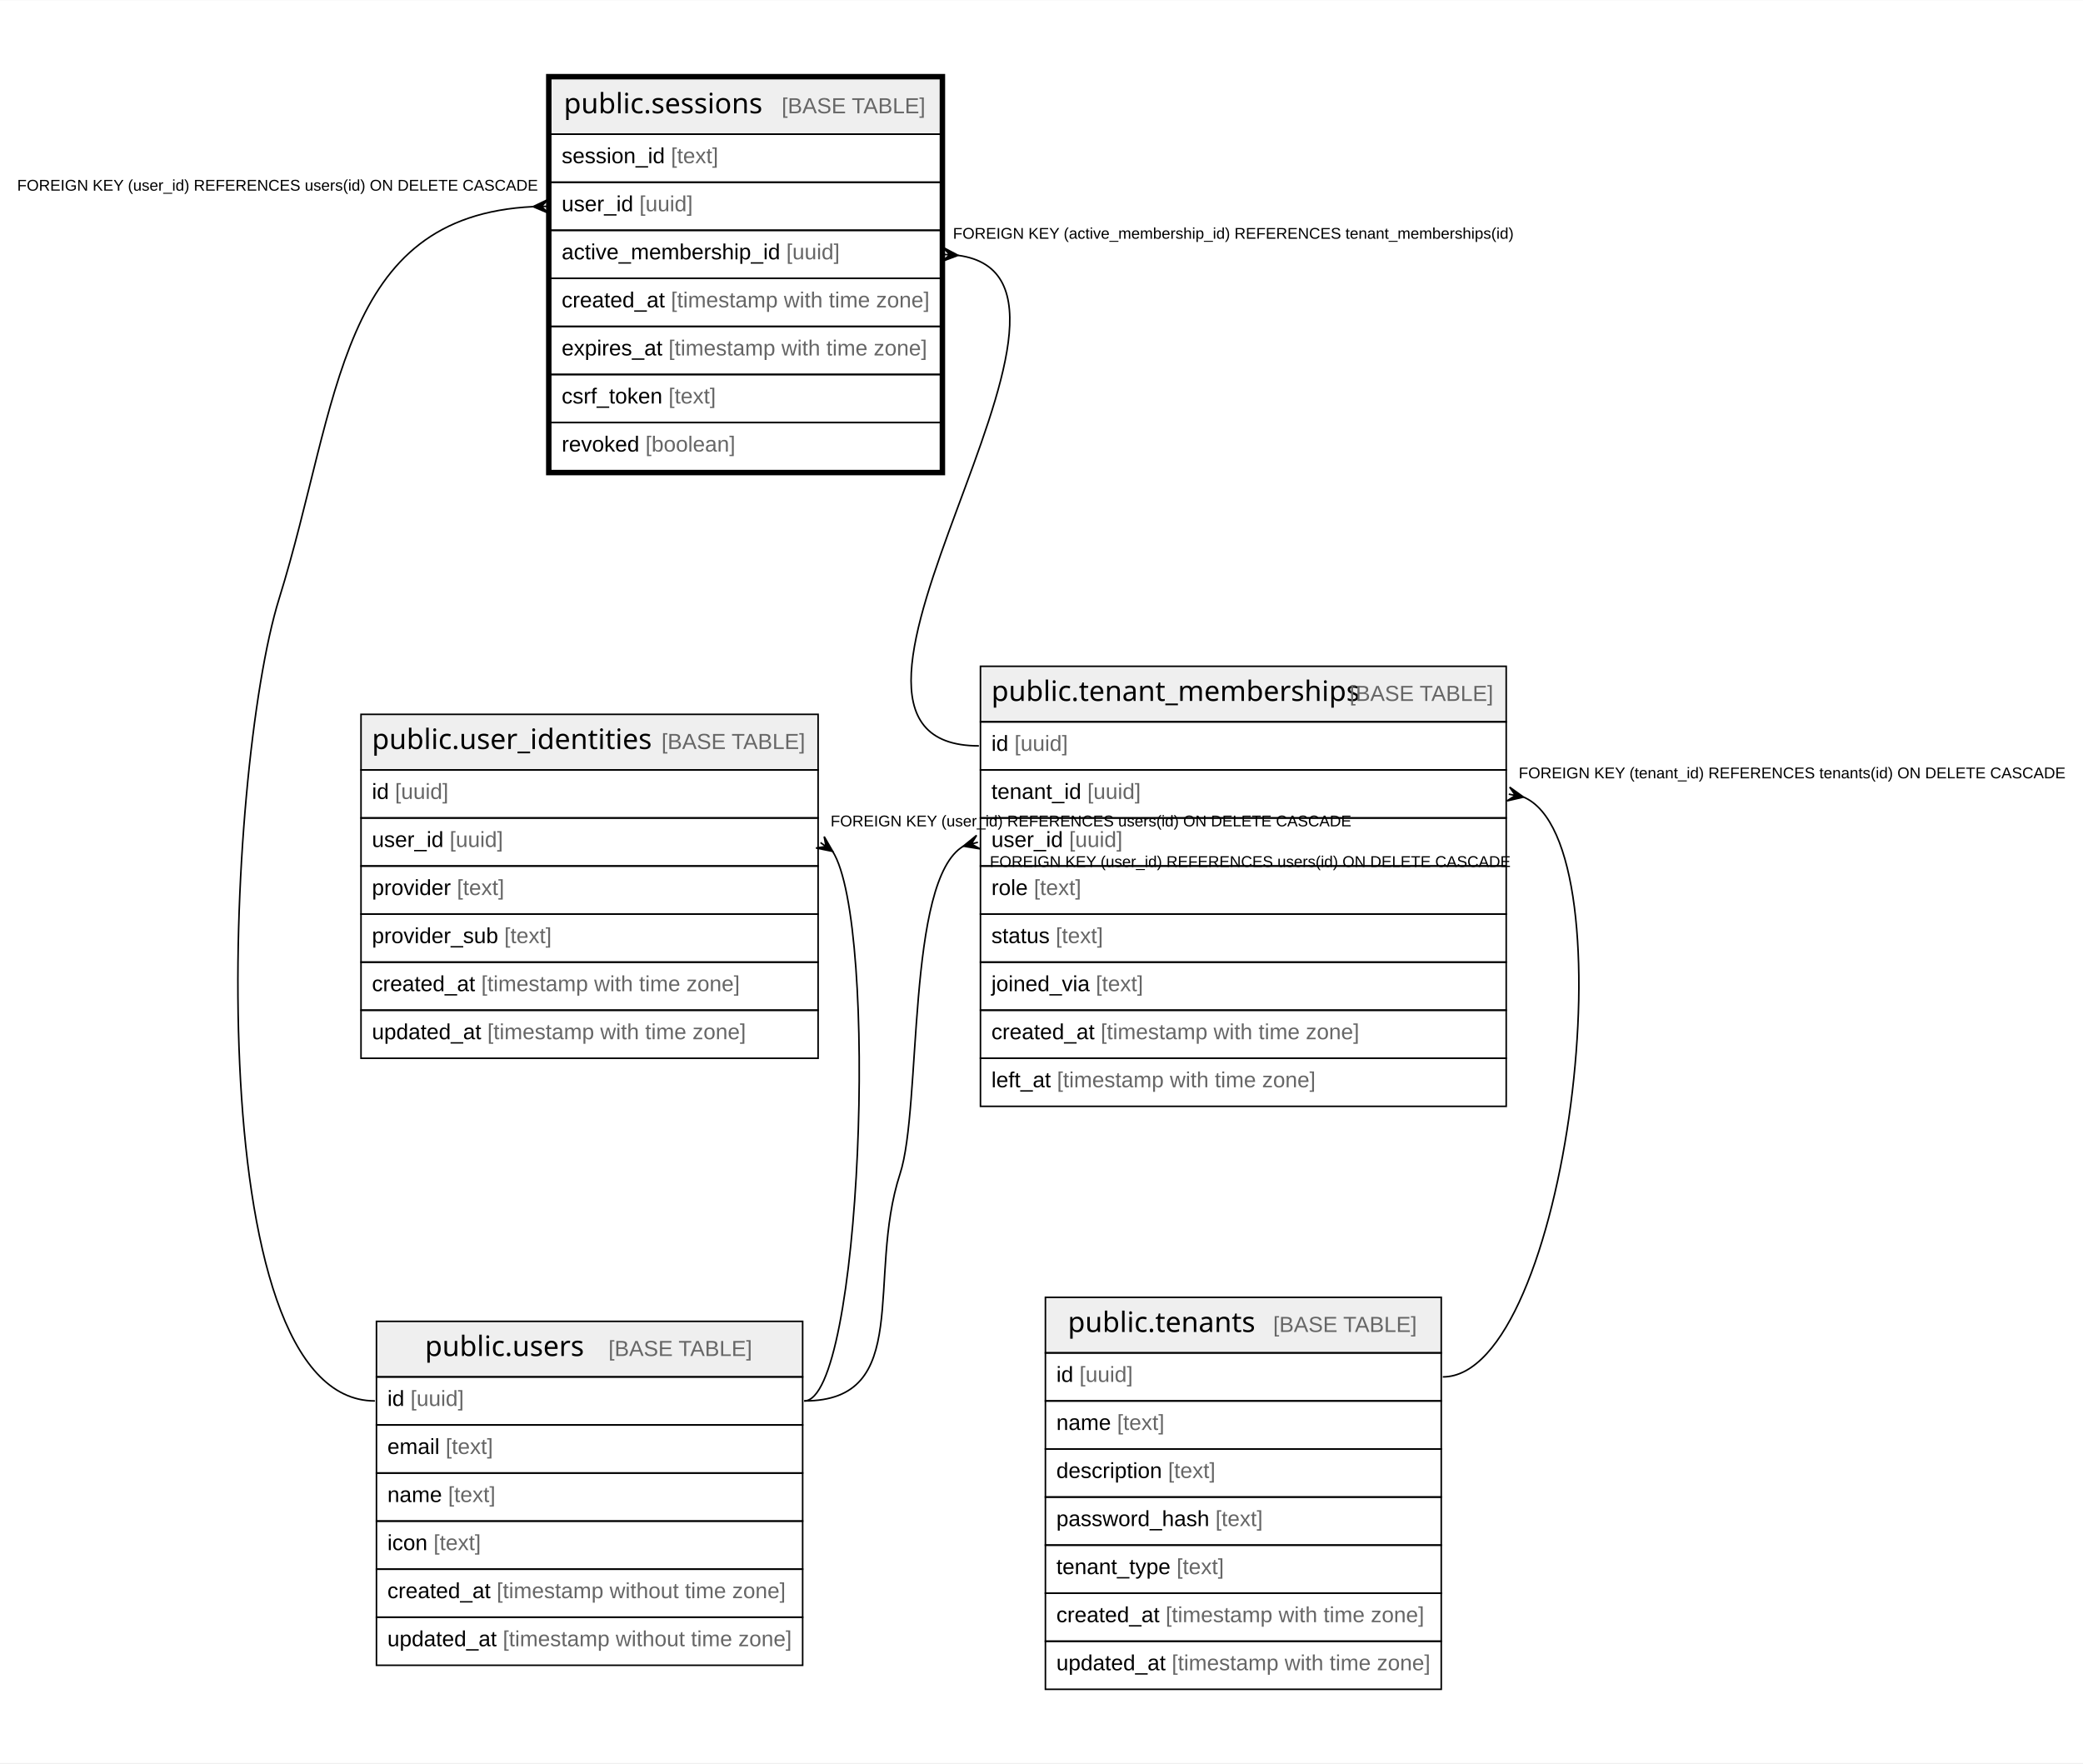
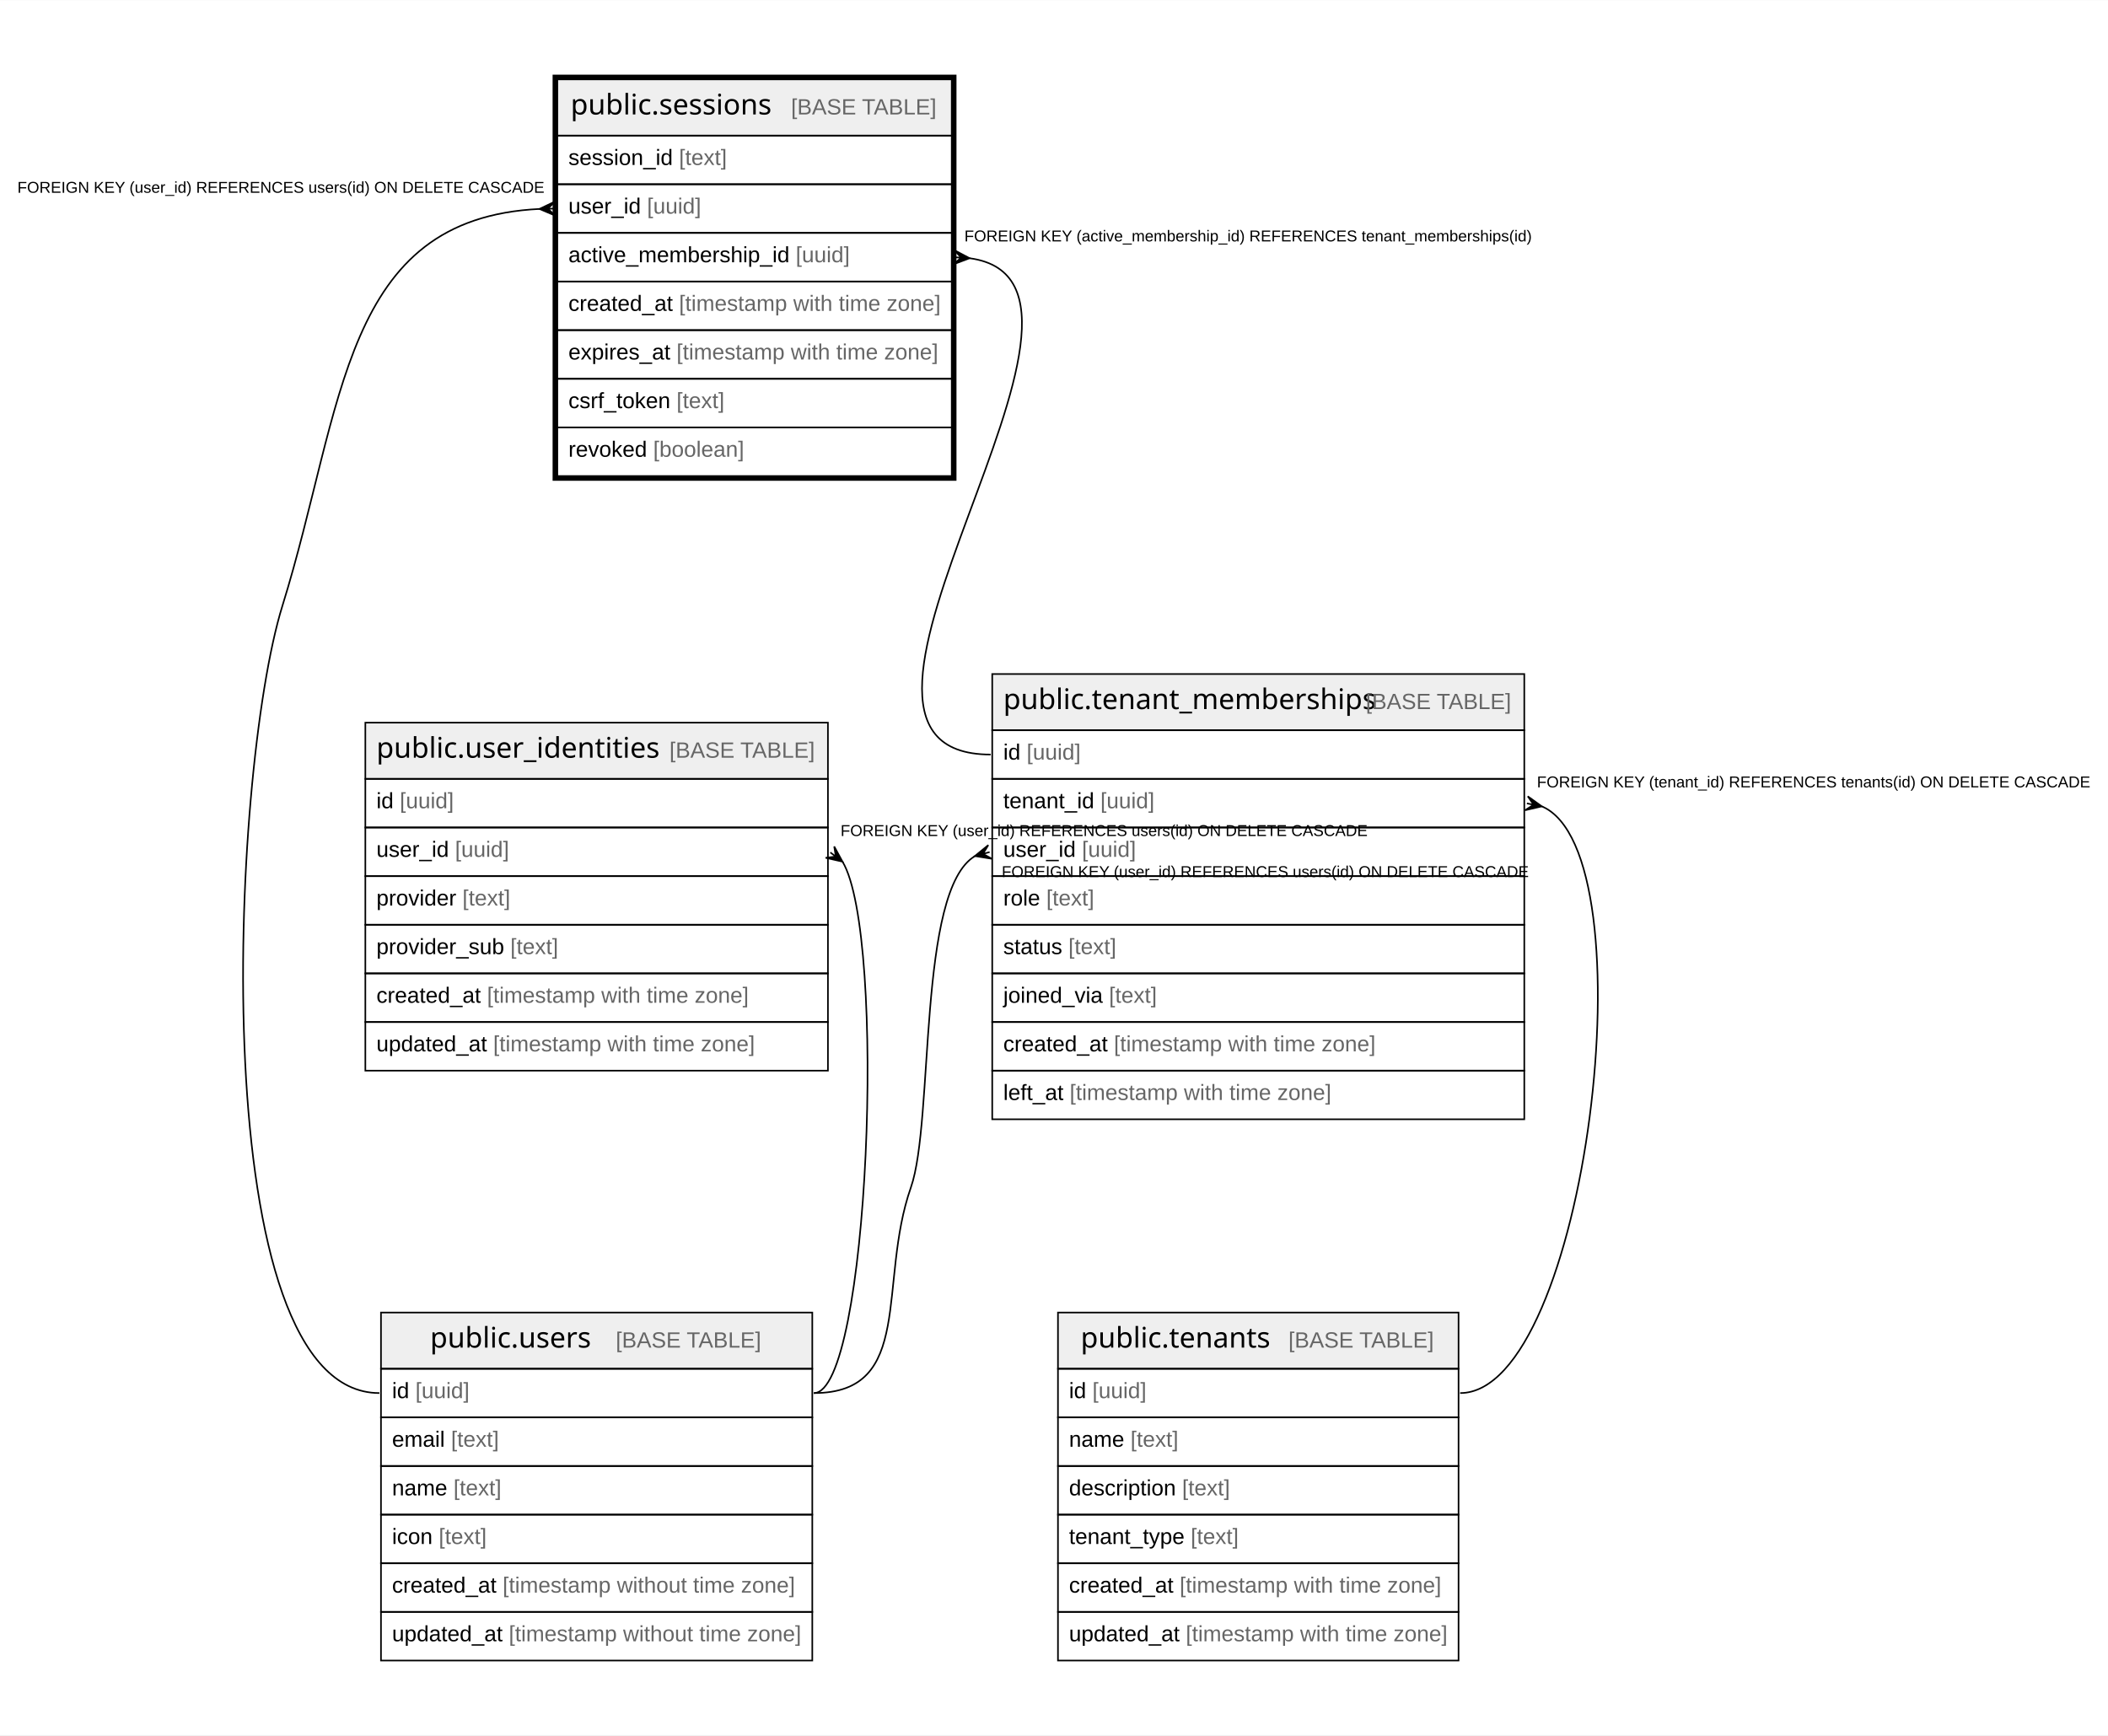
- <svg xmlns="http://www.w3.org/2000/svg" width="1335pt" height="1130pt" viewBox="0.00 0.00 1334.98 1129.60">
-   <g id="graph0" class="graph" transform="scale(1 1) rotate(0) translate(4 1125.6)">
-     <polygon fill="white" stroke="none" points="-4,4 -4,-1125.6 1330.98,-1125.6 1330.98,4 -4,4" />
+ <svg xmlns="http://www.w3.org/2000/svg" width="1335pt" height="1099pt" viewBox="0.00 0.00 1334.98 1098.80">
+   <g id="graph0" class="graph" transform="scale(1 1) rotate(0) translate(4 1094.8)">
+     <polygon fill="white" stroke="none" points="-4,4 -4,-1094.8 1330.98,-1094.8 1330.98,4 -4,4" />
    <g id="node1" class="node">
-       <polygon fill="#efefef" stroke="none" points="348.96,-1039.8 348.96,-1075.4 598.73,-1075.4 598.73,-1039.8 348.96,-1039.8" />
-       <polygon fill="none" stroke="black" points="348.96,-1039.8 348.96,-1075.4 598.73,-1075.4 598.73,-1039.8 348.96,-1039.8" />
-       <text text-anchor="start" x="357.35" y="-1053.2" font-family="Arial Bold" font-size="18.00">public.sessions</text>
-       <text text-anchor="start" x="465.85" y="-1053.2" font-family="Arial" font-size="14.00">    </text>
-       <text text-anchor="start" x="496.97" y="-1053.2" font-family="Arial" font-size="14.00" fill="#666666">[BASE TABLE]</text>
-       <polygon fill="none" stroke="black" points="348.96,-1009 348.96,-1039.8 598.73,-1039.8 598.73,-1009 348.96,-1009" />
-       <text text-anchor="start" x="355.96" y="-1021.2" font-family="Arial" font-size="14.00">session_id </text>
-       <text text-anchor="start" x="426" y="-1021.2" font-family="Arial" font-size="14.00" fill="#666666">[text]</text>
+       <polygon fill="#efefef" stroke="none" points="348.96,-1009 348.96,-1044.6 598.73,-1044.6 598.73,-1009 348.96,-1009" />
+       <polygon fill="none" stroke="black" points="348.96,-1009 348.96,-1044.6 598.73,-1044.6 598.73,-1009 348.96,-1009" />
+       <text text-anchor="start" x="357.35" y="-1022.4" font-family="Arial Bold" font-size="18.00">public.sessions</text>
+       <text text-anchor="start" x="465.85" y="-1022.4" font-family="Arial" font-size="14.00">    </text>
+       <text text-anchor="start" x="496.97" y="-1022.4" font-family="Arial" font-size="14.00" fill="#666666">[BASE TABLE]</text>
      <polygon fill="none" stroke="black" points="348.96,-978.2 348.96,-1009 598.73,-1009 598.73,-978.2 348.96,-978.2" />
-       <text text-anchor="start" x="355.96" y="-990.4" font-family="Arial" font-size="14.00">user_id </text>
-       <text text-anchor="start" x="405.77" y="-990.4" font-family="Arial" font-size="14.00" fill="#666666">[uuid]</text>
+       <text text-anchor="start" x="355.96" y="-990.4" font-family="Arial" font-size="14.00">session_id </text>
+       <text text-anchor="start" x="426" y="-990.4" font-family="Arial" font-size="14.00" fill="#666666">[text]</text>
      <polygon fill="none" stroke="black" points="348.96,-947.4 348.96,-978.2 598.73,-978.2 598.73,-947.4 348.96,-947.4" />
-       <text text-anchor="start" x="355.96" y="-959.6" font-family="Arial" font-size="14.00">active_membership_id </text>
-       <text text-anchor="start" x="499.92" y="-959.6" font-family="Arial" font-size="14.00" fill="#666666">[uuid]</text>
+       <text text-anchor="start" x="355.96" y="-959.6" font-family="Arial" font-size="14.00">user_id </text>
+       <text text-anchor="start" x="405.77" y="-959.6" font-family="Arial" font-size="14.00" fill="#666666">[uuid]</text>
      <polygon fill="none" stroke="black" points="348.96,-916.6 348.96,-947.4 598.73,-947.4 598.73,-916.6 348.96,-916.6" />
-       <text text-anchor="start" x="355.96" y="-928.8" font-family="Arial" font-size="14.00">created_at </text>
-       <text text-anchor="start" x="426.01" y="-928.8" font-family="Arial" font-size="14.00" fill="#666666">[timestamp with time zone]</text>
+       <text text-anchor="start" x="355.96" y="-928.8" font-family="Arial" font-size="14.00">active_membership_id </text>
+       <text text-anchor="start" x="499.92" y="-928.8" font-family="Arial" font-size="14.00" fill="#666666">[uuid]</text>
      <polygon fill="none" stroke="black" points="348.96,-885.8 348.96,-916.6 598.73,-916.6 598.73,-885.8 348.96,-885.8" />
-       <text text-anchor="start" x="355.96" y="-898" font-family="Arial" font-size="14.00">expires_at </text>
-       <text text-anchor="start" x="424.44" y="-898" font-family="Arial" font-size="14.00" fill="#666666">[timestamp with time zone]</text>
+       <text text-anchor="start" x="355.96" y="-898" font-family="Arial" font-size="14.00">created_at </text>
+       <text text-anchor="start" x="426.01" y="-898" font-family="Arial" font-size="14.00" fill="#666666">[timestamp with time zone]</text>
      <polygon fill="none" stroke="black" points="348.96,-855 348.96,-885.8 598.73,-885.8 598.73,-855 348.96,-855" />
-       <text text-anchor="start" x="355.96" y="-867.2" font-family="Arial" font-size="14.00">csrf_token </text>
-       <text text-anchor="start" x="424.44" y="-867.2" font-family="Arial" font-size="14.00" fill="#666666">[text]</text>
+       <text text-anchor="start" x="355.96" y="-867.2" font-family="Arial" font-size="14.00">expires_at </text>
+       <text text-anchor="start" x="424.44" y="-867.2" font-family="Arial" font-size="14.00" fill="#666666">[timestamp with time zone]</text>
      <polygon fill="none" stroke="black" points="348.96,-824.2 348.96,-855 598.73,-855 598.73,-824.2 348.96,-824.2" />
-       <text text-anchor="start" x="355.96" y="-836.4" font-family="Arial" font-size="14.00">revoked </text>
-       <text text-anchor="start" x="409.66" y="-836.4" font-family="Arial" font-size="14.00" fill="#666666">[boolean]</text>
-       <polygon fill="none" stroke="black" stroke-width="3" points="347.46,-822.7 347.46,-1076.9 600.23,-1076.9 600.23,-822.7 347.46,-822.7" />
+       <text text-anchor="start" x="355.96" y="-836.4" font-family="Arial" font-size="14.00">csrf_token </text>
+       <text text-anchor="start" x="424.44" y="-836.4" font-family="Arial" font-size="14.00" fill="#666666">[text]</text>
+       <polygon fill="none" stroke="black" points="348.96,-793.4 348.96,-824.2 598.73,-824.2 598.73,-793.4 348.96,-793.4" />
+       <text text-anchor="start" x="355.96" y="-805.6" font-family="Arial" font-size="14.00">revoked </text>
+       <text text-anchor="start" x="409.66" y="-805.6" font-family="Arial" font-size="14.00" fill="#666666">[boolean]</text>
+       <polygon fill="none" stroke="black" stroke-width="3" points="347.46,-791.9 347.46,-1046.1 600.23,-1046.1 600.23,-791.9 347.46,-791.9" />
    </g>
    <g id="node2" class="node">
-       <polygon fill="#efefef" stroke="none" points="237.27,-243.4 237.27,-279 510.42,-279 510.42,-243.4 237.27,-243.4" />
-       <polygon fill="none" stroke="black" points="237.27,-243.4 237.27,-279 510.42,-279 510.42,-243.4 237.27,-243.4" />
-       <text text-anchor="start" x="268.36" y="-256.8" font-family="Arial Bold" font-size="18.00">public.users</text>
-       <text text-anchor="start" x="354.84" y="-256.8" font-family="Arial" font-size="14.00">    </text>
-       <text text-anchor="start" x="385.96" y="-256.8" font-family="Arial" font-size="14.00" fill="#666666">[BASE TABLE]</text>
-       <polygon fill="none" stroke="black" points="237.27,-212.6 237.27,-243.4 510.42,-243.4 510.42,-212.6 237.27,-212.6" />
-       <text text-anchor="start" x="244.27" y="-224.8" font-family="Arial" font-size="14.00">id </text>
-       <text text-anchor="start" x="259.06" y="-224.8" font-family="Arial" font-size="14.00" fill="#666666">[uuid]</text>
-       <polygon fill="none" stroke="black" points="237.27,-181.8 237.27,-212.6 510.42,-212.6 510.42,-181.8 237.27,-181.8" />
-       <text text-anchor="start" x="244.27" y="-194" font-family="Arial" font-size="14.00">email </text>
-       <text text-anchor="start" x="281.62" y="-194" font-family="Arial" font-size="14.00" fill="#666666">[text]</text>
-       <polygon fill="none" stroke="black" points="237.27,-151 237.27,-181.8 510.42,-181.8 510.42,-151 237.27,-151" />
-       <text text-anchor="start" x="244.27" y="-163.2" font-family="Arial" font-size="14.00">name </text>
-       <text text-anchor="start" x="283.18" y="-163.2" font-family="Arial" font-size="14.00" fill="#666666">[text]</text>
-       <polygon fill="none" stroke="black" points="237.27,-120.2 237.27,-151 510.42,-151 510.42,-120.2 237.27,-120.2" />
-       <text text-anchor="start" x="244.27" y="-132.4" font-family="Arial" font-size="14.00">icon </text>
-       <text text-anchor="start" x="273.85" y="-132.4" font-family="Arial" font-size="14.00" fill="#666666">[text]</text>
-       <polygon fill="none" stroke="black" points="237.27,-89.4 237.27,-120.2 510.42,-120.2 510.42,-89.4 237.27,-89.4" />
-       <text text-anchor="start" x="244.27" y="-101.6" font-family="Arial" font-size="14.00">created_at </text>
-       <text text-anchor="start" x="314.32" y="-101.6" font-family="Arial" font-size="14.00" fill="#666666">[timestamp without time zone]</text>
-       <polygon fill="none" stroke="black" points="237.27,-58.6 237.27,-89.4 510.42,-89.4 510.42,-58.6 237.27,-58.6" />
-       <text text-anchor="start" x="244.27" y="-70.8" font-family="Arial" font-size="14.00">updated_at </text>
-       <text text-anchor="start" x="318.23" y="-70.8" font-family="Arial" font-size="14.00" fill="#666666">[timestamp without time zone]</text>
+       <polygon fill="#efefef" stroke="none" points="237.27,-228 237.27,-263.6 510.42,-263.6 510.42,-228 237.27,-228" />
+       <polygon fill="none" stroke="black" points="237.27,-228 237.27,-263.6 510.42,-263.6 510.42,-228 237.27,-228" />
+       <text text-anchor="start" x="268.36" y="-241.4" font-family="Arial Bold" font-size="18.00">public.users</text>
+       <text text-anchor="start" x="354.84" y="-241.4" font-family="Arial" font-size="14.00">    </text>
+       <text text-anchor="start" x="385.96" y="-241.4" font-family="Arial" font-size="14.00" fill="#666666">[BASE TABLE]</text>
+       <polygon fill="none" stroke="black" points="237.27,-197.2 237.27,-228 510.42,-228 510.42,-197.2 237.27,-197.2" />
+       <text text-anchor="start" x="244.27" y="-209.4" font-family="Arial" font-size="14.00">id </text>
+       <text text-anchor="start" x="259.06" y="-209.4" font-family="Arial" font-size="14.00" fill="#666666">[uuid]</text>
+       <polygon fill="none" stroke="black" points="237.27,-166.4 237.27,-197.2 510.42,-197.2 510.42,-166.4 237.27,-166.4" />
+       <text text-anchor="start" x="244.27" y="-178.6" font-family="Arial" font-size="14.00">email </text>
+       <text text-anchor="start" x="281.62" y="-178.6" font-family="Arial" font-size="14.00" fill="#666666">[text]</text>
+       <polygon fill="none" stroke="black" points="237.27,-135.6 237.27,-166.4 510.42,-166.4 510.42,-135.6 237.27,-135.6" />
+       <text text-anchor="start" x="244.27" y="-147.8" font-family="Arial" font-size="14.00">name </text>
+       <text text-anchor="start" x="283.18" y="-147.8" font-family="Arial" font-size="14.00" fill="#666666">[text]</text>
+       <polygon fill="none" stroke="black" points="237.27,-104.8 237.27,-135.6 510.42,-135.6 510.42,-104.8 237.27,-104.8" />
+       <text text-anchor="start" x="244.27" y="-117" font-family="Arial" font-size="14.00">icon </text>
+       <text text-anchor="start" x="273.85" y="-117" font-family="Arial" font-size="14.00" fill="#666666">[text]</text>
+       <polygon fill="none" stroke="black" points="237.27,-74 237.27,-104.8 510.42,-104.8 510.42,-74 237.27,-74" />
+       <text text-anchor="start" x="244.27" y="-86.2" font-family="Arial" font-size="14.00">created_at </text>
+       <text text-anchor="start" x="314.32" y="-86.2" font-family="Arial" font-size="14.00" fill="#666666">[timestamp without time zone]</text>
+       <polygon fill="none" stroke="black" points="237.27,-43.2 237.27,-74 510.42,-74 510.42,-43.2 237.27,-43.2" />
+       <text text-anchor="start" x="244.27" y="-55.4" font-family="Arial" font-size="14.00">updated_at </text>
+       <text text-anchor="start" x="318.23" y="-55.4" font-family="Arial" font-size="14.00" fill="#666666">[timestamp without time zone]</text>
    </g>
    <g id="edge1" class="edge">
-       <path fill="none" stroke="black" d="M337.89,-993.37C212.34,-987.4 214.11,-868.33 174.85,-742 140.7,-632.15 121.24,-228 236.27,-228" />
-       <polygon fill="black" stroke="black" points="337.63,-993.36 347.52,-998.09 342.96,-993.48 347.29,-993.58 347.29,-993.58 347.29,-993.58 342.96,-993.48 347.73,-989.09 337.63,-993.36" />
-       <text text-anchor="start" x="7" y="-1003.6" font-family="Arial" font-size="10.00">FOREIGN KEY (user_id) REFERENCES users(id) ON DELETE CASCADE</text>
+       <path fill="none" stroke="black" d="M337.89,-962.57C212.34,-956.6 214.11,-837.53 174.85,-711.2 141.71,-604.59 124.64,-212.6 236.27,-212.6" />
+       <polygon fill="black" stroke="black" points="337.63,-962.56 347.52,-967.29 342.96,-962.68 347.29,-962.78 347.29,-962.78 347.29,-962.78 342.96,-962.68 347.73,-958.29 337.63,-962.56" />
+       <text text-anchor="start" x="7" y="-972.8" font-family="Arial" font-size="10.00">FOREIGN KEY (user_id) REFERENCES users(id) ON DELETE CASCADE</text>
    </g>
    <g id="node4" class="node">
-       <polygon fill="#efefef" stroke="none" points="624.37,-663.2 624.37,-698.8 961.32,-698.8 961.32,-663.2 624.37,-663.2" />
-       <polygon fill="none" stroke="black" points="624.37,-663.2 624.37,-698.8 961.32,-698.8 961.32,-663.2 624.37,-663.2" />
-       <text text-anchor="start" x="631.37" y="-676.6" font-family="Arial Bold" font-size="18.00">public.tenant_memberships</text>
-       <text text-anchor="start" x="829.83" y="-676.6" font-family="Arial" font-size="14.00">    </text>
-       <text text-anchor="start" x="860.95" y="-676.6" font-family="Arial" font-size="14.00" fill="#666666">[BASE TABLE]</text>
-       <polygon fill="none" stroke="black" points="624.37,-632.4 624.37,-663.2 961.32,-663.2 961.32,-632.4 624.37,-632.4" />
-       <text text-anchor="start" x="631.37" y="-644.6" font-family="Arial" font-size="14.00">id </text>
-       <text text-anchor="start" x="646.16" y="-644.6" font-family="Arial" font-size="14.00" fill="#666666">[uuid]</text>
+       <polygon fill="#efefef" stroke="none" points="624.37,-632.4 624.37,-668 961.32,-668 961.32,-632.4 624.37,-632.4" />
+       <polygon fill="none" stroke="black" points="624.37,-632.4 624.37,-668 961.32,-668 961.32,-632.4 624.37,-632.4" />
+       <text text-anchor="start" x="631.37" y="-645.8" font-family="Arial Bold" font-size="18.00">public.tenant_memberships</text>
+       <text text-anchor="start" x="829.83" y="-645.8" font-family="Arial" font-size="14.00">    </text>
+       <text text-anchor="start" x="860.95" y="-645.8" font-family="Arial" font-size="14.00" fill="#666666">[BASE TABLE]</text>
      <polygon fill="none" stroke="black" points="624.37,-601.6 624.37,-632.4 961.32,-632.4 961.32,-601.6 624.37,-601.6" />
-       <text text-anchor="start" x="631.37" y="-613.8" font-family="Arial" font-size="14.00">tenant_id </text>
-       <text text-anchor="start" x="692.87" y="-613.8" font-family="Arial" font-size="14.00" fill="#666666">[uuid]</text>
+       <text text-anchor="start" x="631.37" y="-613.8" font-family="Arial" font-size="14.00">id </text>
+       <text text-anchor="start" x="646.16" y="-613.8" font-family="Arial" font-size="14.00" fill="#666666">[uuid]</text>
      <polygon fill="none" stroke="black" points="624.37,-570.8 624.37,-601.6 961.32,-601.6 961.32,-570.8 624.37,-570.8" />
-       <text text-anchor="start" x="631.37" y="-583" font-family="Arial" font-size="14.00">user_id </text>
-       <text text-anchor="start" x="681.18" y="-583" font-family="Arial" font-size="14.00" fill="#666666">[uuid]</text>
+       <text text-anchor="start" x="631.37" y="-583" font-family="Arial" font-size="14.00">tenant_id </text>
+       <text text-anchor="start" x="692.87" y="-583" font-family="Arial" font-size="14.00" fill="#666666">[uuid]</text>
      <polygon fill="none" stroke="black" points="624.37,-540 624.37,-570.8 961.32,-570.8 961.32,-540 624.37,-540" />
-       <text text-anchor="start" x="631.37" y="-552.2" font-family="Arial" font-size="14.00">role </text>
-       <text text-anchor="start" x="658.61" y="-552.2" font-family="Arial" font-size="14.00" fill="#666666">[text]</text>
+       <text text-anchor="start" x="631.37" y="-552.2" font-family="Arial" font-size="14.00">user_id </text>
+       <text text-anchor="start" x="681.18" y="-552.2" font-family="Arial" font-size="14.00" fill="#666666">[uuid]</text>
      <polygon fill="none" stroke="black" points="624.37,-509.2 624.37,-540 961.32,-540 961.32,-509.2 624.37,-509.2" />
-       <text text-anchor="start" x="631.37" y="-521.4" font-family="Arial" font-size="14.00">status </text>
-       <text text-anchor="start" x="672.61" y="-521.4" font-family="Arial" font-size="14.00" fill="#666666">[text]</text>
+       <text text-anchor="start" x="631.37" y="-521.4" font-family="Arial" font-size="14.00">role </text>
+       <text text-anchor="start" x="658.61" y="-521.4" font-family="Arial" font-size="14.00" fill="#666666">[text]</text>
      <polygon fill="none" stroke="black" points="624.37,-478.4 624.37,-509.2 961.32,-509.2 961.32,-478.4 624.37,-478.4" />
-       <text text-anchor="start" x="631.37" y="-490.6" font-family="Arial" font-size="14.00">joined_via </text>
-       <text text-anchor="start" x="698.31" y="-490.6" font-family="Arial" font-size="14.00" fill="#666666">[text]</text>
+       <text text-anchor="start" x="631.37" y="-490.6" font-family="Arial" font-size="14.00">status </text>
+       <text text-anchor="start" x="672.61" y="-490.6" font-family="Arial" font-size="14.00" fill="#666666">[text]</text>
      <polygon fill="none" stroke="black" points="624.37,-447.6 624.37,-478.4 961.32,-478.4 961.32,-447.6 624.37,-447.6" />
-       <text text-anchor="start" x="631.37" y="-459.8" font-family="Arial" font-size="14.00">created_at </text>
-       <text text-anchor="start" x="701.42" y="-459.8" font-family="Arial" font-size="14.00" fill="#666666">[timestamp with time zone]</text>
+       <text text-anchor="start" x="631.37" y="-459.8" font-family="Arial" font-size="14.00">joined_via </text>
+       <text text-anchor="start" x="698.31" y="-459.8" font-family="Arial" font-size="14.00" fill="#666666">[text]</text>
      <polygon fill="none" stroke="black" points="624.37,-416.8 624.37,-447.6 961.32,-447.6 961.32,-416.8 624.37,-416.8" />
-       <text text-anchor="start" x="631.37" y="-429" font-family="Arial" font-size="14.00">left_at </text>
-       <text text-anchor="start" x="673.4" y="-429" font-family="Arial" font-size="14.00" fill="#666666">[timestamp with time zone]</text>
+       <text text-anchor="start" x="631.37" y="-429" font-family="Arial" font-size="14.00">created_at </text>
+       <text text-anchor="start" x="701.42" y="-429" font-family="Arial" font-size="14.00" fill="#666666">[timestamp with time zone]</text>
+       <polygon fill="none" stroke="black" points="624.37,-386 624.37,-416.8 961.32,-416.8 961.32,-386 624.37,-386" />
+       <text text-anchor="start" x="631.37" y="-398.2" font-family="Arial" font-size="14.00">left_at </text>
+       <text text-anchor="start" x="673.4" y="-398.2" font-family="Arial" font-size="14.00" fill="#666666">[timestamp with time zone]</text>
    </g>
    <g id="edge4" class="edge">
-       <path fill="none" stroke="black" d="M610.02,-962.15C726.84,-946.41 486.68,-647.8 623.37,-647.8" />
-       <polygon fill="black" stroke="black" points="610.05,-962.15 599.78,-958.29 604.72,-962.49 600.4,-962.76 600.4,-962.76 600.4,-962.76 604.72,-962.49 600.35,-967.27 610.05,-962.15" />
-       <text text-anchor="start" x="606.73" y="-972.8" font-family="Arial" font-size="10.00">FOREIGN KEY (active_membership_id) REFERENCES tenant_memberships(id)</text>
+       <path fill="none" stroke="black" d="M610.02,-931.35C726.84,-915.61 486.68,-617 623.37,-617" />
+       <polygon fill="black" stroke="black" points="610.05,-931.35 599.78,-927.49 604.72,-931.69 600.4,-931.96 600.4,-931.96 600.4,-931.96 604.72,-931.69 600.35,-936.47 610.05,-931.35" />
+       <text text-anchor="start" x="606.73" y="-942" font-family="Arial" font-size="10.00">FOREIGN KEY (active_membership_id) REFERENCES tenant_memberships(id)</text>
    </g>
    <g id="node3" class="node">
-       <polygon fill="#efefef" stroke="none" points="227.37,-632.4 227.37,-668 520.32,-668 520.32,-632.4 227.37,-632.4" />
-       <polygon fill="none" stroke="black" points="227.37,-632.4 227.37,-668 520.32,-668 520.32,-632.4 227.37,-632.4" />
-       <text text-anchor="start" x="234.37" y="-645.8" font-family="Arial Bold" font-size="18.00">public.user_identities</text>
-       <text text-anchor="start" x="388.83" y="-645.8" font-family="Arial" font-size="14.00">    </text>
-       <text text-anchor="start" x="419.95" y="-645.8" font-family="Arial" font-size="14.00" fill="#666666">[BASE TABLE]</text>
-       <polygon fill="none" stroke="black" points="227.37,-601.6 227.37,-632.4 520.32,-632.4 520.32,-601.6 227.37,-601.6" />
-       <text text-anchor="start" x="234.37" y="-613.8" font-family="Arial" font-size="14.00">id </text>
-       <text text-anchor="start" x="249.15" y="-613.8" font-family="Arial" font-size="14.00" fill="#666666">[uuid]</text>
+       <polygon fill="#efefef" stroke="none" points="227.37,-601.6 227.37,-637.2 520.32,-637.2 520.32,-601.6 227.37,-601.6" />
+       <polygon fill="none" stroke="black" points="227.37,-601.6 227.37,-637.2 520.32,-637.2 520.32,-601.6 227.37,-601.6" />
+       <text text-anchor="start" x="234.37" y="-615" font-family="Arial Bold" font-size="18.00">public.user_identities</text>
+       <text text-anchor="start" x="388.83" y="-615" font-family="Arial" font-size="14.00">    </text>
+       <text text-anchor="start" x="419.95" y="-615" font-family="Arial" font-size="14.00" fill="#666666">[BASE TABLE]</text>
      <polygon fill="none" stroke="black" points="227.37,-570.8 227.37,-601.6 520.32,-601.6 520.32,-570.8 227.37,-570.8" />
-       <text text-anchor="start" x="234.37" y="-583" font-family="Arial" font-size="14.00">user_id </text>
-       <text text-anchor="start" x="284.17" y="-583" font-family="Arial" font-size="14.00" fill="#666666">[uuid]</text>
+       <text text-anchor="start" x="234.37" y="-583" font-family="Arial" font-size="14.00">id </text>
+       <text text-anchor="start" x="249.15" y="-583" font-family="Arial" font-size="14.00" fill="#666666">[uuid]</text>
      <polygon fill="none" stroke="black" points="227.37,-540 227.37,-570.8 520.32,-570.8 520.32,-540 227.37,-540" />
-       <text text-anchor="start" x="234.37" y="-552.2" font-family="Arial" font-size="14.00">provider </text>
-       <text text-anchor="start" x="288.84" y="-552.2" font-family="Arial" font-size="14.00" fill="#666666">[text]</text>
+       <text text-anchor="start" x="234.37" y="-552.2" font-family="Arial" font-size="14.00">user_id </text>
+       <text text-anchor="start" x="284.17" y="-552.2" font-family="Arial" font-size="14.00" fill="#666666">[uuid]</text>
      <polygon fill="none" stroke="black" points="227.37,-509.2 227.37,-540 520.32,-540 520.32,-509.2 227.37,-509.2" />
-       <text text-anchor="start" x="234.37" y="-521.4" font-family="Arial" font-size="14.00">provider_sub </text>
-       <text text-anchor="start" x="319.19" y="-521.4" font-family="Arial" font-size="14.00" fill="#666666">[text]</text>
+       <text text-anchor="start" x="234.37" y="-521.4" font-family="Arial" font-size="14.00">provider </text>
+       <text text-anchor="start" x="288.84" y="-521.4" font-family="Arial" font-size="14.00" fill="#666666">[text]</text>
      <polygon fill="none" stroke="black" points="227.37,-478.4 227.37,-509.2 520.32,-509.2 520.32,-478.4 227.37,-478.4" />
-       <text text-anchor="start" x="234.37" y="-490.6" font-family="Arial" font-size="14.00">created_at </text>
-       <text text-anchor="start" x="304.42" y="-490.6" font-family="Arial" font-size="14.00" fill="#666666">[timestamp with time zone]</text>
+       <text text-anchor="start" x="234.37" y="-490.6" font-family="Arial" font-size="14.00">provider_sub </text>
+       <text text-anchor="start" x="319.19" y="-490.6" font-family="Arial" font-size="14.00" fill="#666666">[text]</text>
      <polygon fill="none" stroke="black" points="227.37,-447.6 227.37,-478.4 520.32,-478.4 520.32,-447.6 227.37,-447.6" />
-       <text text-anchor="start" x="234.37" y="-459.8" font-family="Arial" font-size="14.00">updated_at </text>
-       <text text-anchor="start" x="308.33" y="-459.8" font-family="Arial" font-size="14.00" fill="#666666">[timestamp with time zone]</text>
+       <text text-anchor="start" x="234.37" y="-459.8" font-family="Arial" font-size="14.00">created_at </text>
+       <text text-anchor="start" x="304.42" y="-459.8" font-family="Arial" font-size="14.00" fill="#666666">[timestamp with time zone]</text>
+       <polygon fill="none" stroke="black" points="227.37,-416.8 227.37,-447.6 520.32,-447.6 520.32,-416.8 227.37,-416.8" />
+       <text text-anchor="start" x="234.37" y="-429" font-family="Arial" font-size="14.00">updated_at </text>
+       <text text-anchor="start" x="308.33" y="-429" font-family="Arial" font-size="14.00" fill="#666666">[timestamp with time zone]</text>
    </g>
    <g id="edge2" class="edge">
-       <path fill="none" stroke="black" d="M529.57,-580.28C559.46,-533.71 548.2,-228 511.42,-228" />
-       <polygon fill="black" stroke="black" points="529.72,-580.17 518.97,-582.35 525.39,-583.28 521.87,-585.81 521.87,-585.81 521.87,-585.81 525.39,-583.28 524.22,-589.66 529.72,-580.17" />
-       <text text-anchor="start" x="528.32" y="-596.2" font-family="Arial" font-size="10.00">FOREIGN KEY (user_id) REFERENCES users(id) ON DELETE CASCADE</text>
+       <path fill="none" stroke="black" d="M529.56,-549.16C557.66,-502.7 546.47,-212.6 511.42,-212.6" />
+       <polygon fill="black" stroke="black" points="529.56,-549.16 518.87,-551.61 525.31,-552.38 521.86,-555 521.86,-555 521.86,-555 525.31,-552.38 524.31,-558.79 529.56,-549.16" />
+       <text text-anchor="start" x="528.32" y="-565.4" font-family="Arial" font-size="10.00">FOREIGN KEY (user_id) REFERENCES users(id) ON DELETE CASCADE</text>
    </g>
    <g id="edge3" class="edge">
-       <path fill="none" stroke="black" d="M613.54,-583.57C576.61,-562.16 586.83,-416.33 572.85,-373.6 551,-306.85 581.65,-228 511.42,-228" />
-       <polygon fill="black" stroke="black" points="613.39,-583.53 621.88,-590.46 618.54,-584.91 622.73,-586.03 622.73,-586.03 622.73,-586.03 618.54,-584.91 624.21,-581.77 613.39,-583.53" />
-       <text text-anchor="start" x="630.37" y="-570.2" font-family="Arial" font-size="10.00">FOREIGN KEY (user_id) REFERENCES users(id) ON DELETE CASCADE</text>
+       <path fill="none" stroke="black" d="M613.56,-552.76C576.74,-531.31 587.71,-385.23 572.85,-342.8 551.68,-282.42 575.4,-212.6 511.42,-212.6" />
+       <polygon fill="black" stroke="black" points="613.39,-552.72 621.88,-559.66 618.54,-554.1 622.73,-555.23 622.73,-555.23 622.73,-555.23 618.54,-554.1 624.22,-550.97 613.39,-552.72" />
+       <text text-anchor="start" x="630.37" y="-539.4" font-family="Arial" font-size="10.00">FOREIGN KEY (user_id) REFERENCES users(id) ON DELETE CASCADE</text>
    </g>
    <g id="node5" class="node">
-       <polygon fill="#efefef" stroke="none" points="666,-258.8 666,-294.4 919.69,-294.4 919.69,-258.8 666,-258.8" />
-       <polygon fill="none" stroke="black" points="666,-258.8 666,-294.4 919.69,-294.4 919.69,-258.8 666,-258.8" />
-       <text text-anchor="start" x="680.36" y="-272.2" font-family="Arial Bold" font-size="18.00">public.tenants</text>
-       <text text-anchor="start" x="780.84" y="-272.2" font-family="Arial" font-size="14.00">    </text>
-       <text text-anchor="start" x="811.96" y="-272.2" font-family="Arial" font-size="14.00" fill="#666666">[BASE TABLE]</text>
-       <polygon fill="none" stroke="black" points="666,-228 666,-258.8 919.69,-258.8 919.69,-228 666,-228" />
-       <text text-anchor="start" x="673" y="-240.2" font-family="Arial" font-size="14.00">id </text>
-       <text text-anchor="start" x="687.79" y="-240.2" font-family="Arial" font-size="14.00" fill="#666666">[uuid]</text>
+       <polygon fill="#efefef" stroke="none" points="666,-228 666,-263.6 919.69,-263.6 919.69,-228 666,-228" />
+       <polygon fill="none" stroke="black" points="666,-228 666,-263.6 919.69,-263.6 919.69,-228 666,-228" />
+       <text text-anchor="start" x="680.36" y="-241.4" font-family="Arial Bold" font-size="18.00">public.tenants</text>
+       <text text-anchor="start" x="780.84" y="-241.4" font-family="Arial" font-size="14.00">    </text>
+       <text text-anchor="start" x="811.96" y="-241.4" font-family="Arial" font-size="14.00" fill="#666666">[BASE TABLE]</text>
      <polygon fill="none" stroke="black" points="666,-197.2 666,-228 919.69,-228 919.69,-197.2 666,-197.2" />
-       <text text-anchor="start" x="673" y="-209.4" font-family="Arial" font-size="14.00">name </text>
-       <text text-anchor="start" x="711.92" y="-209.4" font-family="Arial" font-size="14.00" fill="#666666">[text]</text>
+       <text text-anchor="start" x="673" y="-209.4" font-family="Arial" font-size="14.00">id </text>
+       <text text-anchor="start" x="687.79" y="-209.4" font-family="Arial" font-size="14.00" fill="#666666">[uuid]</text>
      <polygon fill="none" stroke="black" points="666,-166.4 666,-197.2 919.69,-197.2 919.69,-166.4 666,-166.4" />
-       <text text-anchor="start" x="673" y="-178.6" font-family="Arial" font-size="14.00">description </text>
-       <text text-anchor="start" x="744.6" y="-178.6" font-family="Arial" font-size="14.00" fill="#666666">[text]</text>
+       <text text-anchor="start" x="673" y="-178.6" font-family="Arial" font-size="14.00">name </text>
+       <text text-anchor="start" x="711.92" y="-178.6" font-family="Arial" font-size="14.00" fill="#666666">[text]</text>
      <polygon fill="none" stroke="black" points="666,-135.6 666,-166.4 919.69,-166.4 919.69,-135.6 666,-135.6" />
-       <text text-anchor="start" x="673" y="-147.8" font-family="Arial" font-size="14.00">password_hash </text>
-       <text text-anchor="start" x="774.96" y="-147.8" font-family="Arial" font-size="14.00" fill="#666666">[text]</text>
+       <text text-anchor="start" x="673" y="-147.8" font-family="Arial" font-size="14.00">description </text>
+       <text text-anchor="start" x="744.6" y="-147.8" font-family="Arial" font-size="14.00" fill="#666666">[text]</text>
      <polygon fill="none" stroke="black" points="666,-104.8 666,-135.6 919.69,-135.6 919.69,-104.8 666,-104.8" />
      <text text-anchor="start" x="673" y="-117" font-family="Arial" font-size="14.00">tenant_type </text>
      <text text-anchor="start" x="750.07" y="-117" font-family="Arial" font-size="14.00" fill="#666666">[text]</text>
      <polygon fill="none" stroke="black" points="666,-74 666,-104.8 919.69,-104.8 919.69,-74 666,-74" />
      <text text-anchor="start" x="673" y="-86.2" font-family="Arial" font-size="14.00">created_at </text>
      <text text-anchor="start" x="743.05" y="-86.2" font-family="Arial" font-size="14.00" fill="#666666">[timestamp with time zone]</text>
      <polygon fill="none" stroke="black" points="666,-43.2 666,-74 919.69,-74 919.69,-43.2 666,-43.2" />
      <text text-anchor="start" x="673" y="-55.4" font-family="Arial" font-size="14.00">updated_at </text>
      <text text-anchor="start" x="746.96" y="-55.4" font-family="Arial" font-size="14.00" fill="#666666">[timestamp with time zone]</text>
    </g>
    <g id="edge5" class="edge">
-       <path fill="none" stroke="black" d="M972.4,-614.99C1042.2,-585.58 1000.63,-243.4 920.69,-243.4" />
-       <polygon fill="black" stroke="black" points="972.45,-614.98 961.77,-612.52 967.22,-616.02 962.97,-616.87 962.97,-616.87 962.97,-616.87 967.22,-616.02 963.53,-621.35 972.45,-614.98" />
-       <text text-anchor="start" x="969.32" y="-627" font-family="Arial" font-size="10.00">FOREIGN KEY (tenant_id) REFERENCES tenants(id) ON DELETE CASCADE</text>
+       <path fill="none" stroke="black" d="M972.4,-584.19C1042.2,-554.78 1000.63,-212.6 920.69,-212.6" />
+       <polygon fill="black" stroke="black" points="972.45,-584.18 961.77,-581.72 967.22,-585.22 962.97,-586.07 962.97,-586.07 962.97,-586.07 967.22,-585.22 963.53,-590.55 972.45,-584.18" />
+       <text text-anchor="start" x="969.32" y="-596.2" font-family="Arial" font-size="10.00">FOREIGN KEY (tenant_id) REFERENCES tenants(id) ON DELETE CASCADE</text>
    </g>
  </g>
</svg>
